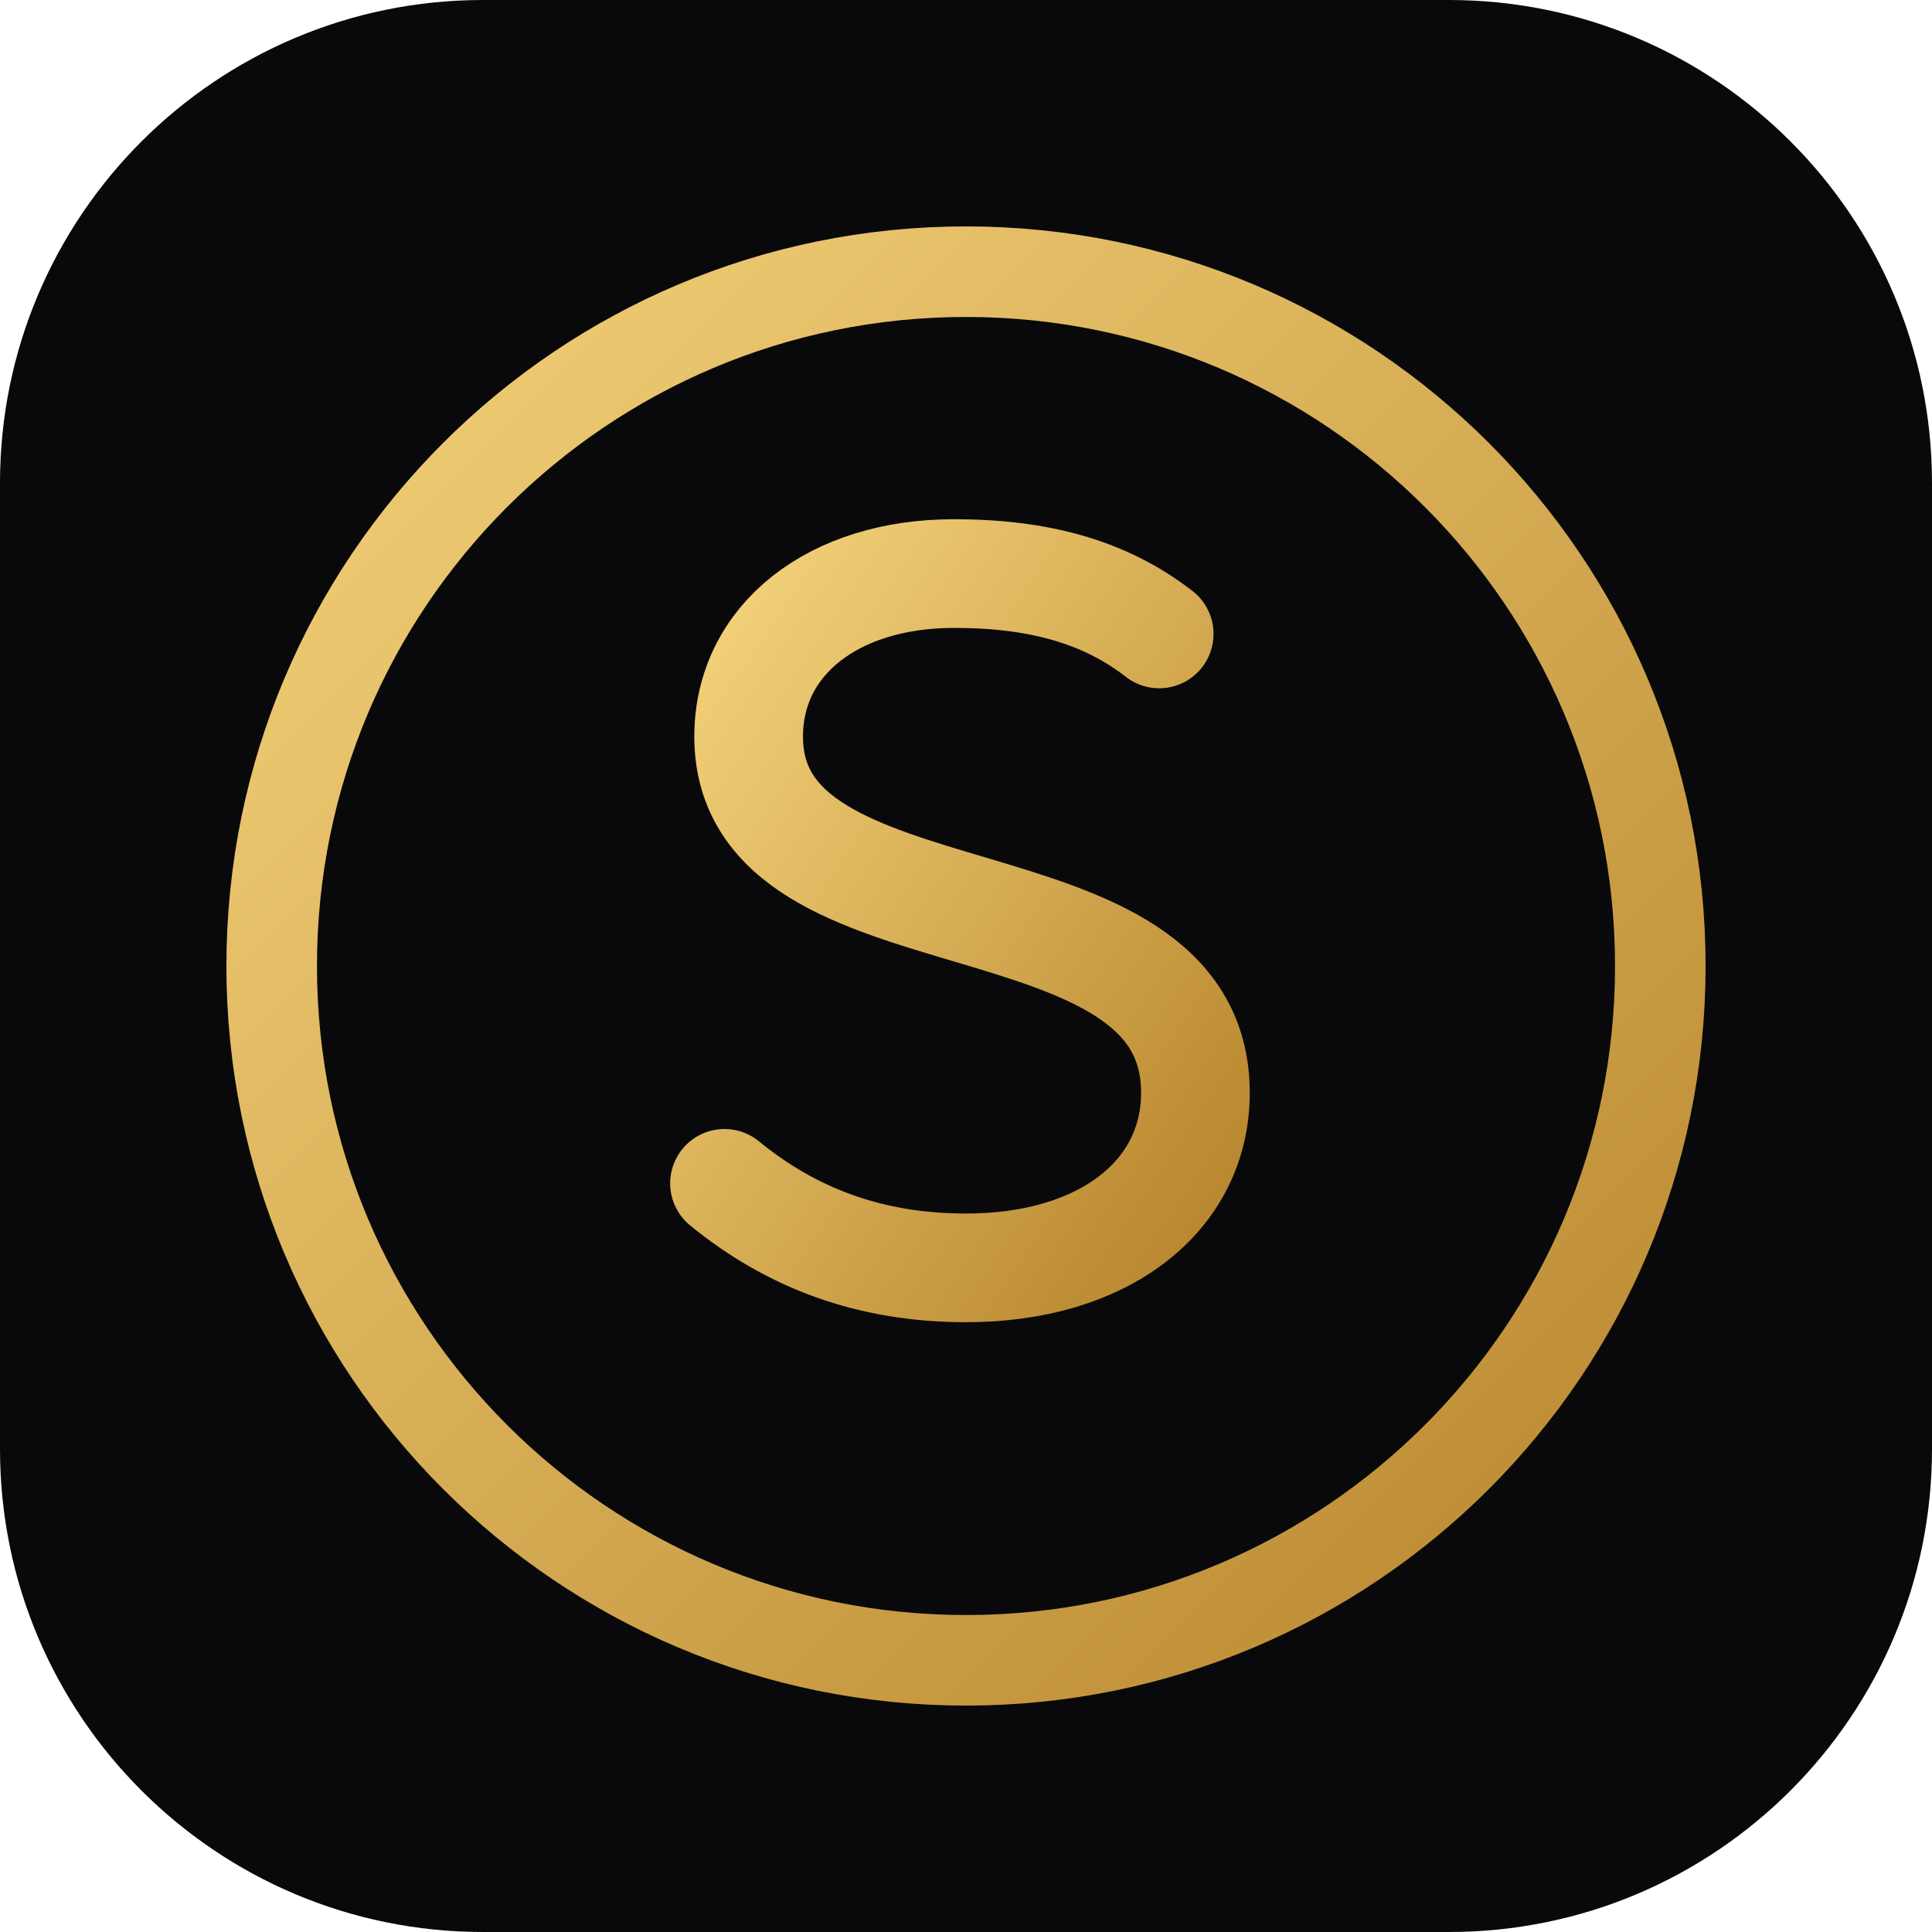
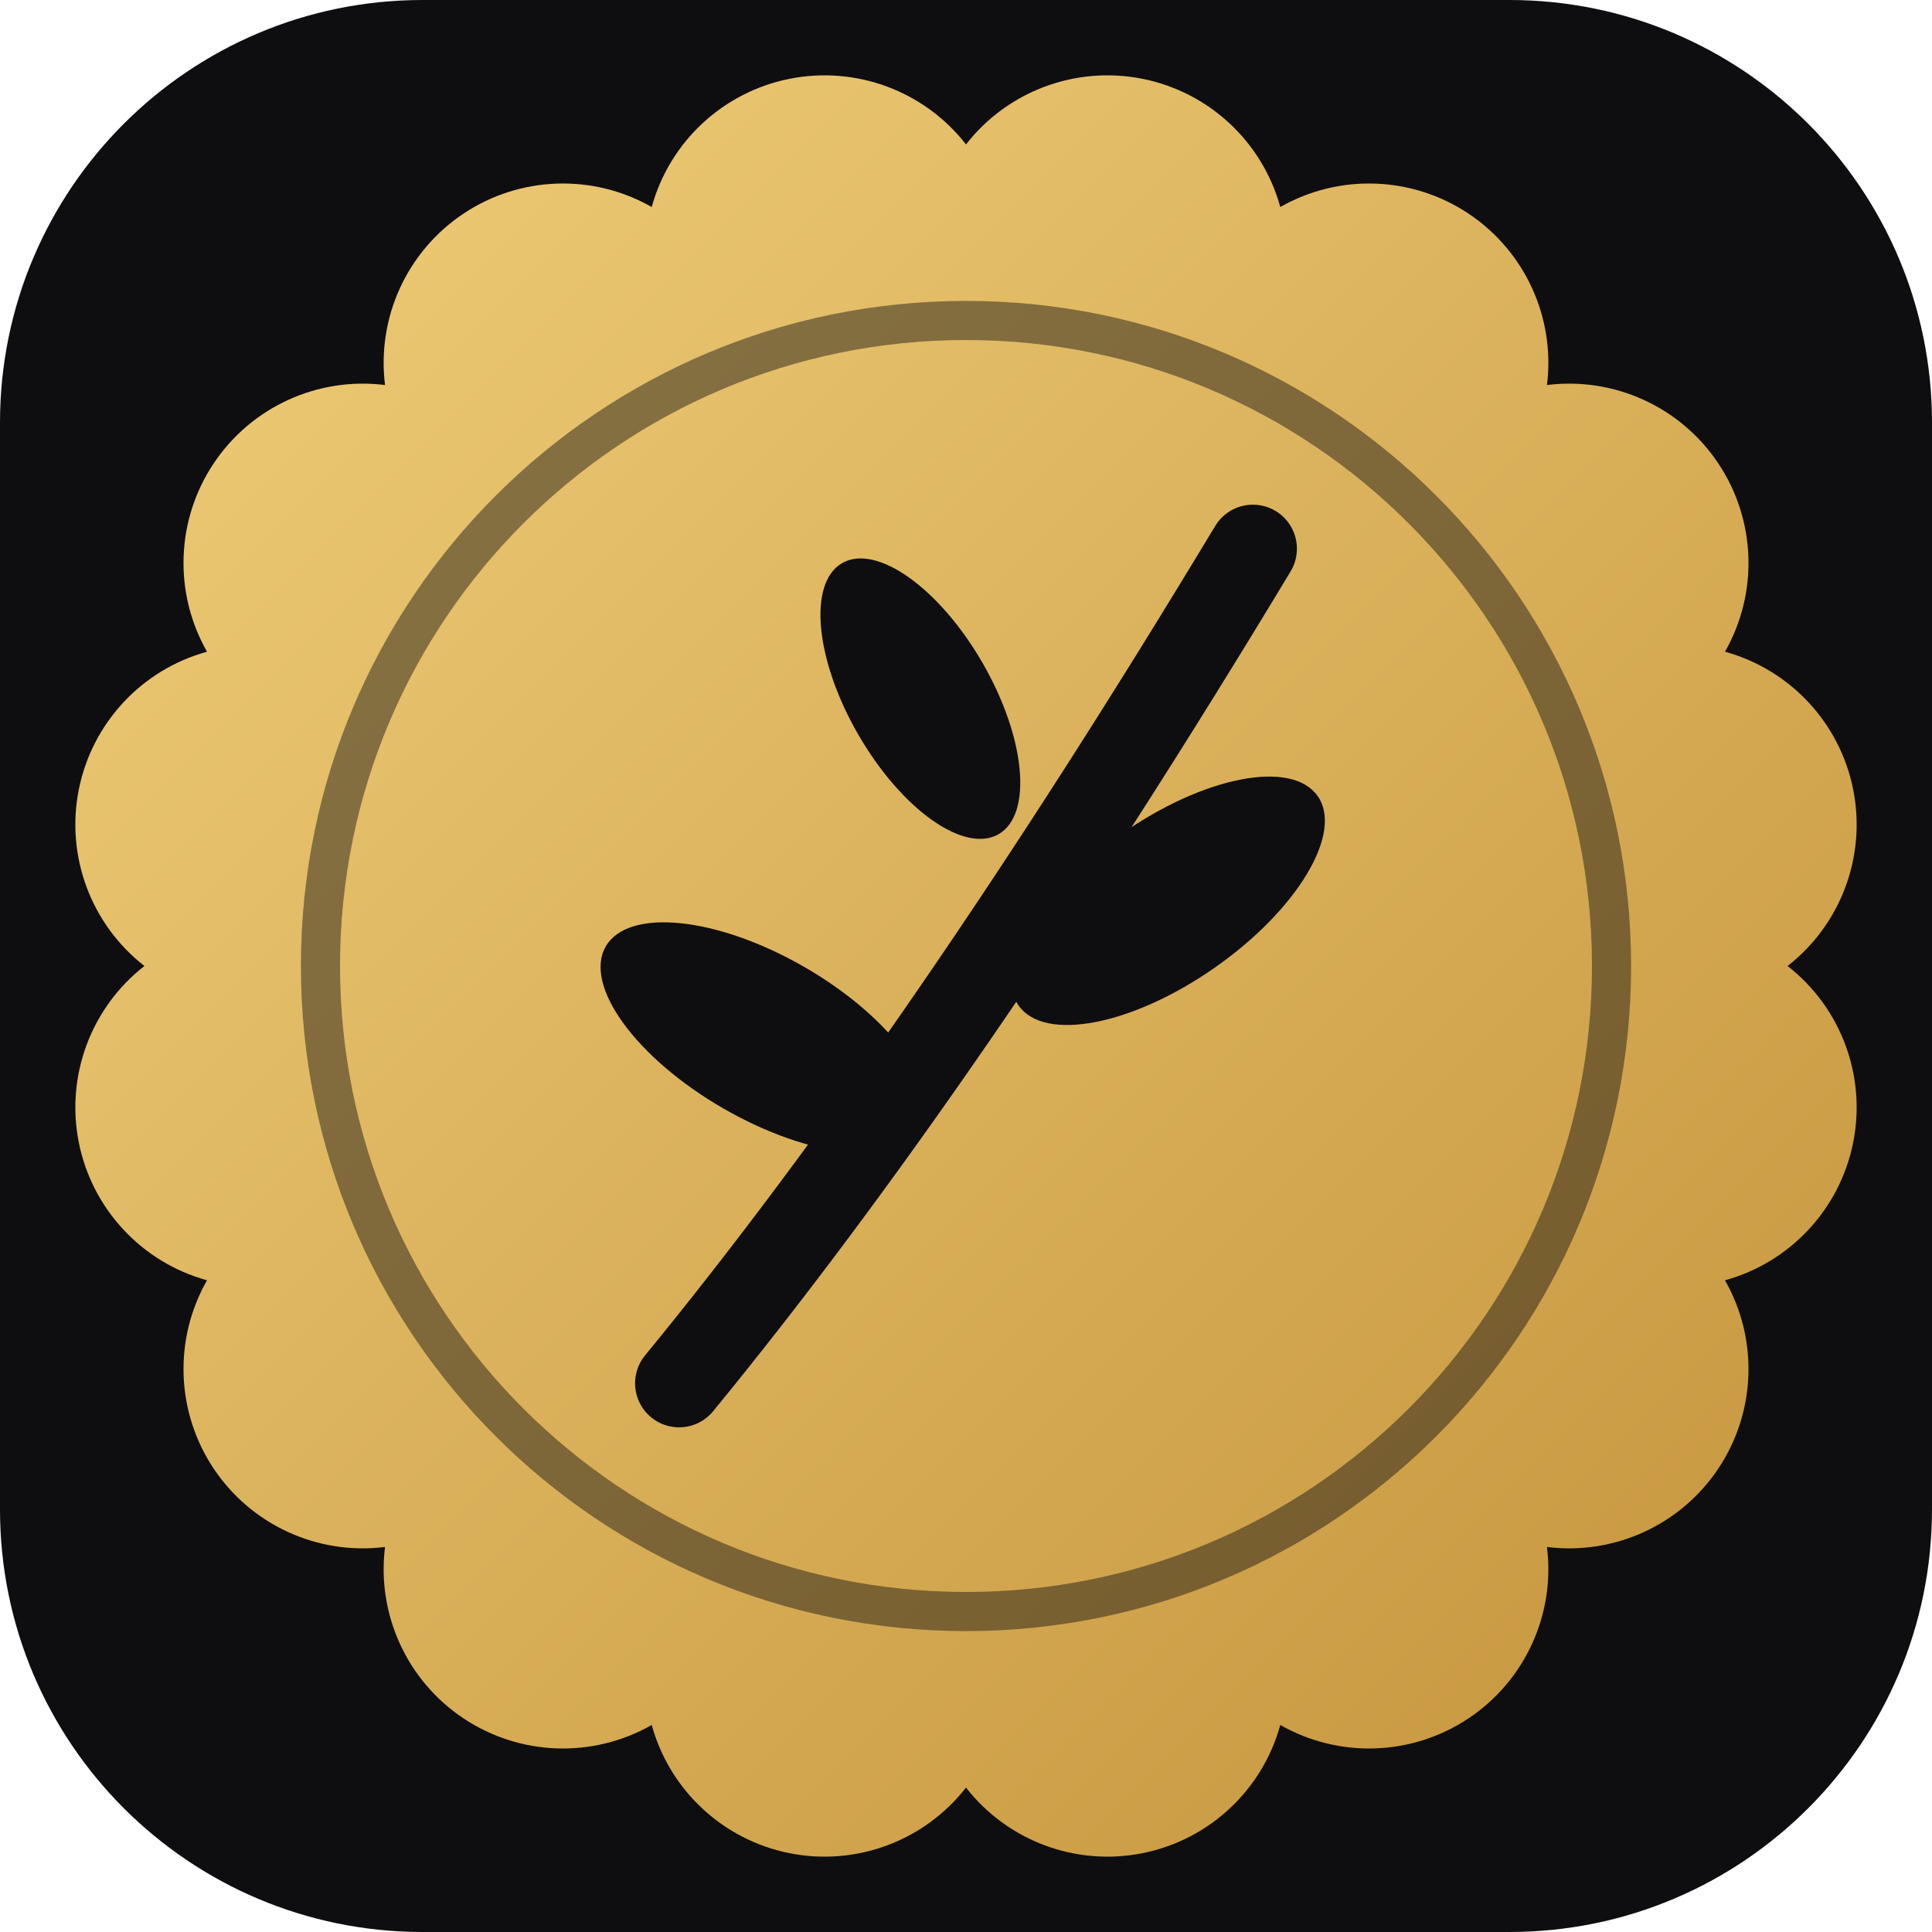
<svg xmlns="http://www.w3.org/2000/svg" viewBox="0 0 32 32">
  <defs>
-     <linearGradient id="g" x1="0" y1="0" x2="1" y2="1">
-       <stop offset="0" stop-color="#f3d27a" />
-       <stop offset="1" stop-color="#b8862e" />
+     <linearGradient id="sg" x1="0" y1="0" x2="1" y2="1">
+       <stop offset="0" stop-color="#f1cf7a" />
+       <stop offset="1" stop-color="#c3923a" />
    </linearGradient>
  </defs>
-   <rect width="32" height="32" rx="8" fill="#09090b" />
-   <circle cx="16" cy="16" r="11.5" fill="none" stroke="url(#g)" stroke-width="1.5" />
-   <path d="M12 19.6c1.1.9 2.4 1.4 4 1.4 2.3 0 3.8-1.2 3.8-2.9 0-3.8-7.4-2.3-7.4-5.9 0-1.6 1.4-2.7 3.4-2.7 1.4 0 2.5.3 3.4 1" fill="none" stroke="url(#g)" stroke-width="1.8" stroke-linecap="round" />
+   <rect width="32" height="32" rx="7" fill="#0e0e11" />
+   <g transform="translate(16 16) scale(1.08) translate(-16 -16)">
+     <path d="M16.00 3.40 A2.75 2.75 0 0 1 20.82 4.36 A2.75 2.75 0 0 1 24.91 7.09 A2.75 2.75 0 0 1 27.64 11.18 A2.75 2.75 0 0 1 28.60 16.00 A2.75 2.75 0 0 1 27.64 20.82 A2.75 2.75 0 0 1 24.91 24.91 A2.75 2.75 0 0 1 20.82 27.64 A2.75 2.75 0 0 1 16.00 28.60 A2.75 2.75 0 0 1 11.18 27.64 A2.75 2.75 0 0 1 7.09 24.91 A2.75 2.75 0 0 1 4.36 20.82 A2.75 2.75 0 0 1 3.40 16.00 A2.75 2.75 0 0 1 4.36 11.18 A2.75 2.75 0 0 1 7.09 7.09 A2.75 2.75 0 0 1 11.18 4.36 A2.75 2.75 0 0 1 16.00 3.40Z" fill="url(#sg)" />
+     <circle cx="16" cy="16" r="9.9" fill="none" stroke="#0e0e11" stroke-opacity=".45" stroke-width=".6" />
+     <path d="M11.6 22.4Q15.7 17.4 20.4 9.6" fill="none" stroke="#0e0e11" stroke-width="1.35" stroke-linecap="round" />
+     <ellipse cx="12.9" cy="17.1" rx="2.8" ry="1.25" transform="rotate(-150 12.9 17.1)" fill="#0e0e11" />
+     <ellipse cx="19.1" cy="15" rx="2.8" ry="1.25" transform="rotate(-35 19.1 15)" fill="#0e0e11" />
+     <ellipse cx="15.3" cy="11.9" rx="2.4" ry="1.1" transform="rotate(-120 15.3 11.9)" fill="#0e0e11" />
+   </g>
</svg>
